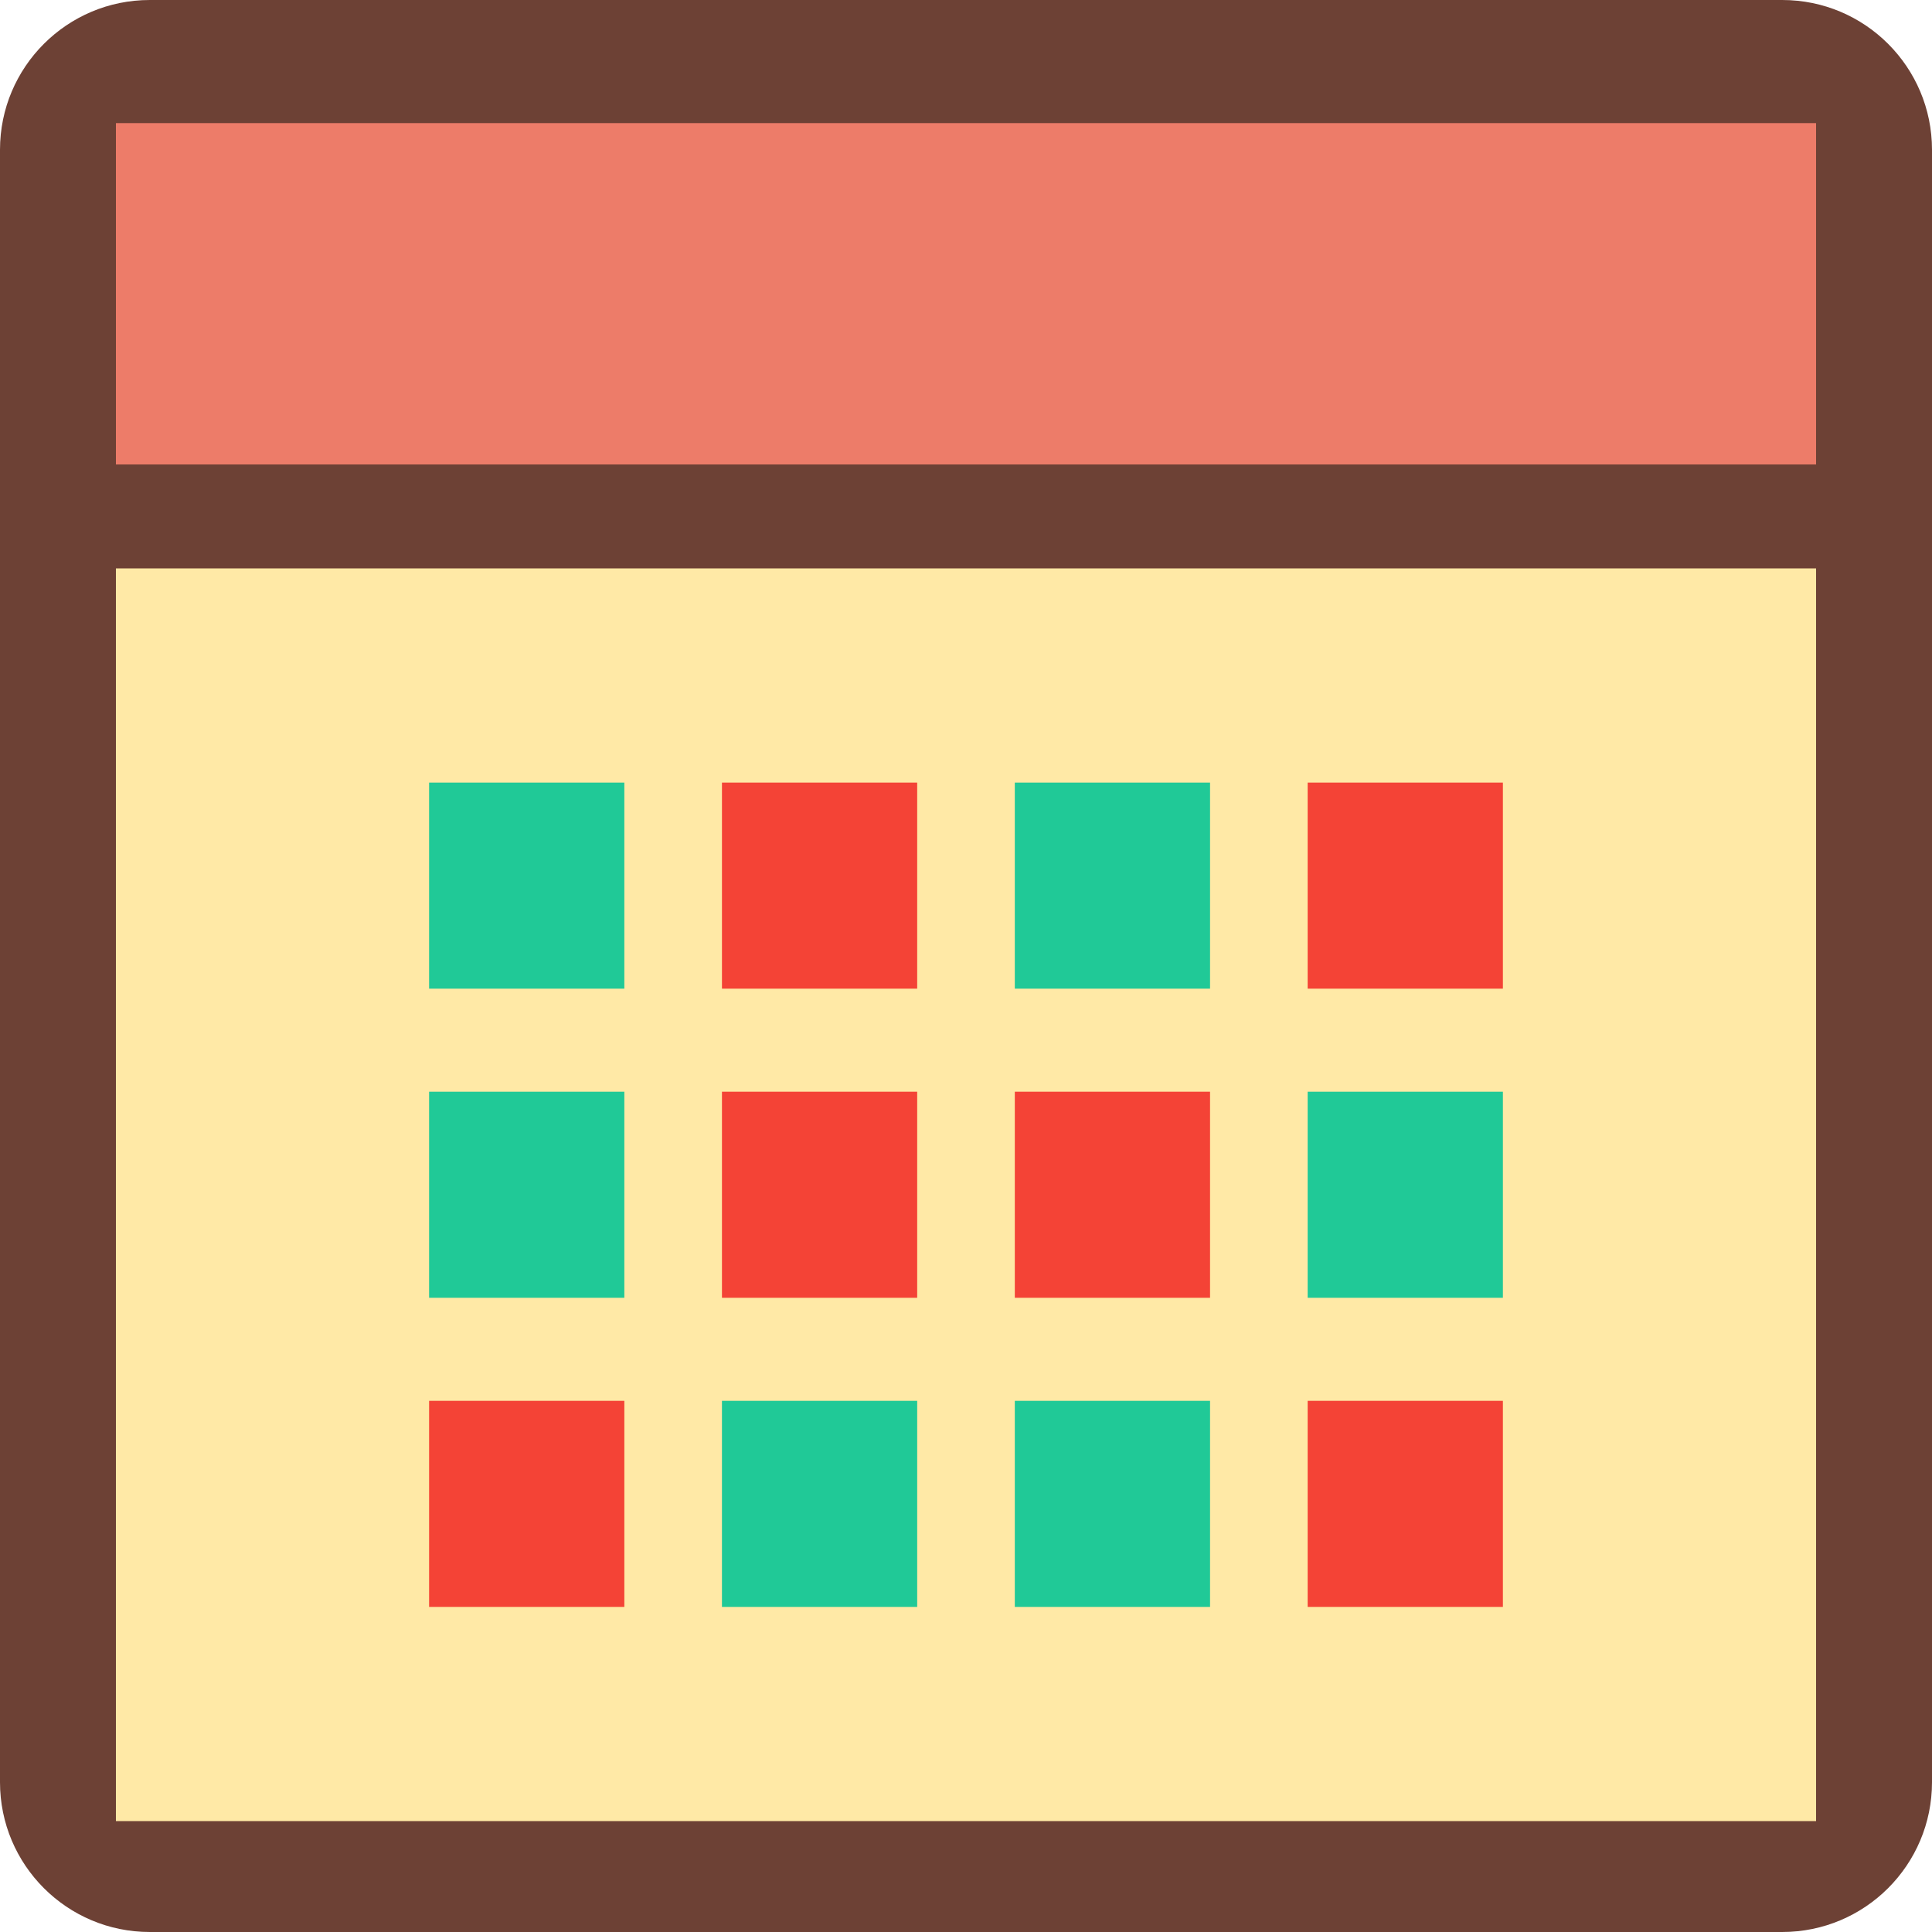
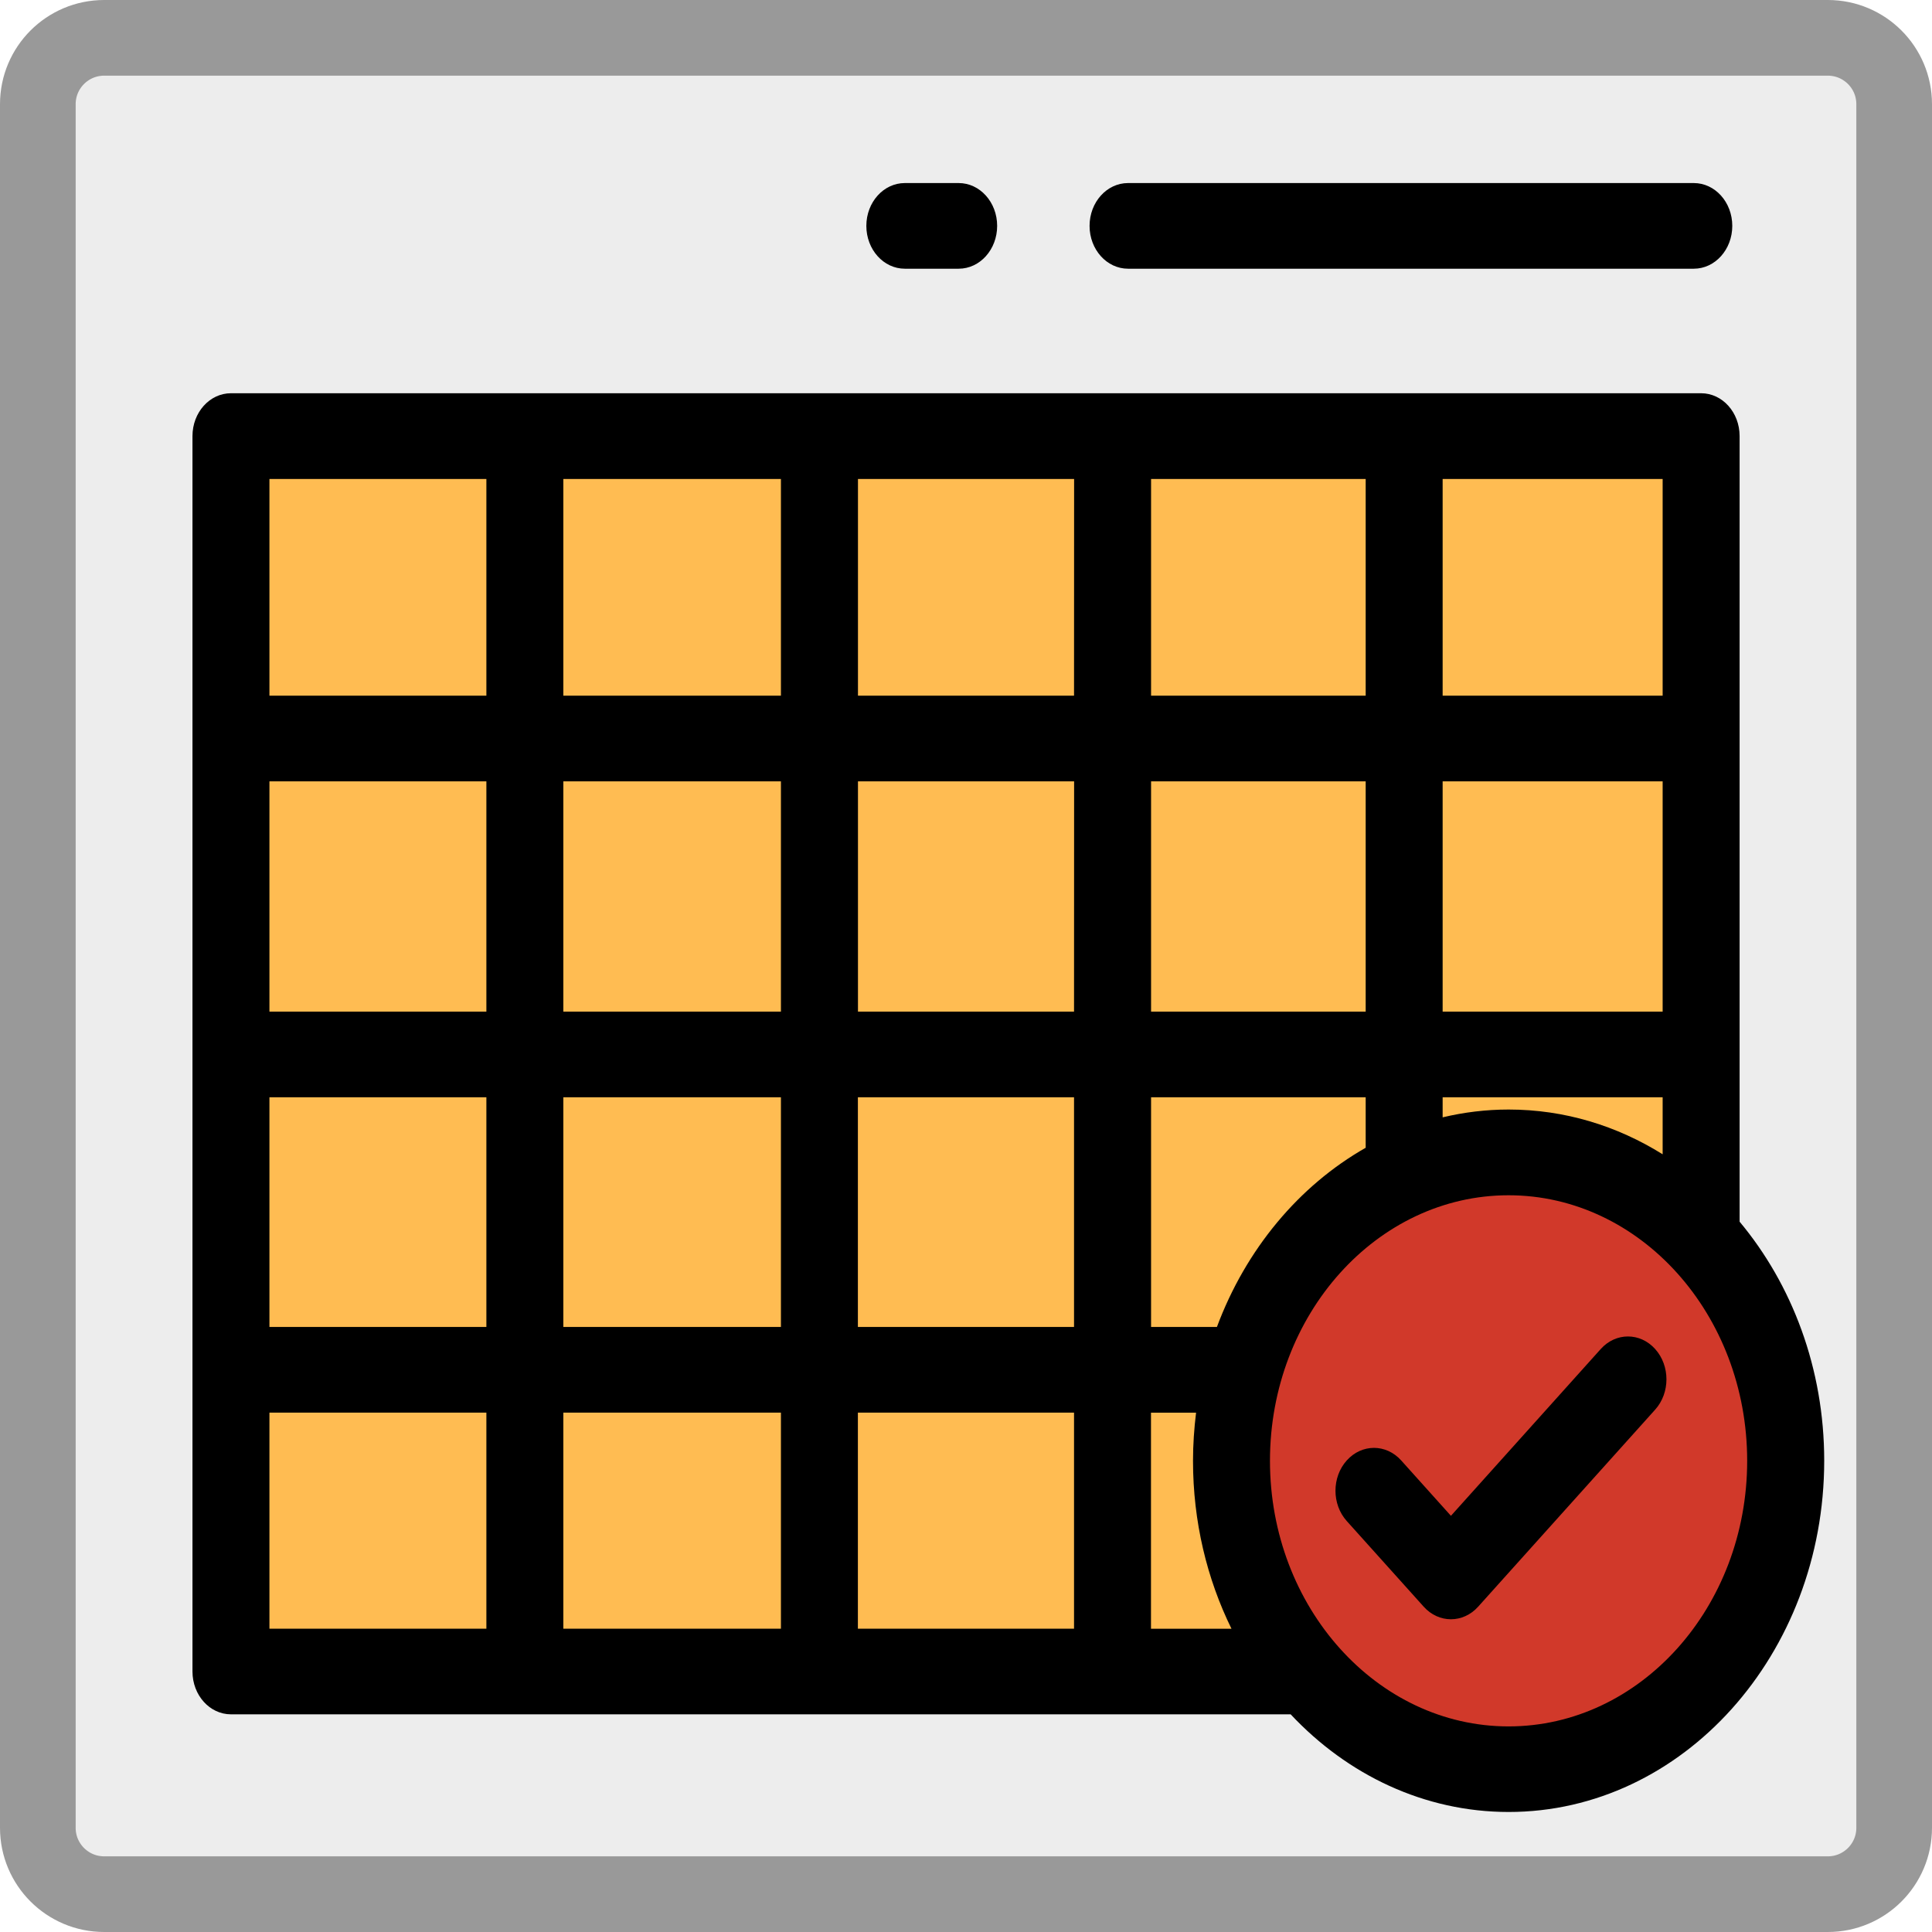
- <svg xmlns="http://www.w3.org/2000/svg" version="1" viewBox="0 0 25 25" enable-background="new 0 0 48 48" id="svg44" width="25" height="25">
-   <defs id="defs48" />
-   <rect style="opacity:1;fill:#6d4135;fill-opacity:1;stroke-width:1.99" id="rect462" width="25" height="25" x="0" y="0" ry="1.938" />
-   <g id="g488" transform="matrix(0.04882812,0,0,0.04882812,29.86978,-1.035513)" />
-   <g id="g490" transform="matrix(0.04882812,0,0,0.04882812,29.86978,-1.035513)" />
-   <g id="g492" transform="matrix(0.04882812,0,0,0.04882812,29.86978,-1.035513)" />
-   <g id="g494" transform="matrix(0.04882812,0,0,0.04882812,29.86978,-1.035513)" />
-   <g id="g496" transform="matrix(0.04882812,0,0,0.04882812,29.86978,-1.035513)" />
-   <g id="g498" transform="matrix(0.04882812,0,0,0.04882812,29.86978,-1.035513)" />
-   <g id="g500" transform="matrix(0.04882812,0,0,0.04882812,29.86978,-1.035513)" />
-   <g id="g502" transform="matrix(0.04882812,0,0,0.04882812,29.86978,-1.035513)" />
-   <g id="g504" transform="matrix(0.04882812,0,0,0.04882812,29.86978,-1.035513)" />
-   <g id="g506" transform="matrix(0.04882812,0,0,0.04882812,29.86978,-1.035513)" />
-   <g id="g508" transform="matrix(0.04882812,0,0,0.04882812,29.86978,-1.035513)" />
-   <g id="g510" transform="matrix(0.04882812,0,0,0.04882812,29.86978,-1.035513)" />
-   <g id="g512" transform="matrix(0.04882812,0,0,0.04882812,29.86978,-1.035513)" />
-   <g id="g514" transform="matrix(0.04882812,0,0,0.04882812,29.86978,-1.035513)" />
-   <g id="g516" transform="matrix(0.04882812,0,0,0.04882812,29.86978,-1.035513)" />
-   <rect class="cls-2" x="1.5" y="1.593" width="22" height="4.417" id="rect10" style="fill:#ed7c69;stroke-width:0.044" />
-   <g id="g14155" transform="matrix(1,0,0,0.9535212,-22.2035,5.986832)" style="fill:#ffe9a6">
-     <rect class="cls-1" x="1.389" y="7.324" width="22" height="17" id="rect8" style="fill:#ffe9a6;stroke-width:0.048" transform="translate(22.31445,-5.889)" />
-   </g>
-   <g fill="#90a4ae" id="g42" transform="matrix(0.6315789,0,0,0.6666667,-2.657895,-3.206598)">
-     <rect x="13" y="20" width="4" height="4" id="rect18" style="fill:#20c997;fill-opacity:1" />
-     <rect x="19" y="20" width="4" height="4" id="rect20" style="fill:#f44336;fill-opacity:1" />
-     <rect x="25" y="20" width="4" height="4" id="rect22" style="fill:#20c997;fill-opacity:1" />
-     <rect x="31" y="20" width="4" height="4" id="rect24" style="fill:#f44336;fill-opacity:1" />
-     <rect x="13" y="26" width="4" height="4" id="rect26" style="fill:#20c997;fill-opacity:1" />
-     <rect x="19" y="26" width="4" height="4" id="rect28" style="fill:#f44336;fill-opacity:1" />
-     <rect x="25" y="26" width="4" height="4" id="rect30" style="fill:#f44336;fill-opacity:1" />
-     <rect x="31" y="26" width="4" height="4" id="rect32" style="fill:#20c997;fill-opacity:1" />
-     <rect x="13" y="32" width="4" height="4" id="rect34" style="fill:#f44336;fill-opacity:1" />
-     <rect x="19" y="32" width="4" height="4" id="rect36" style="fill:#20c997;fill-opacity:1" />
-     <rect x="25" y="32" width="4" height="4" id="rect38" style="fill:#20c997;fill-opacity:1" />
-     <rect x="31" y="32" width="4" height="4" id="rect40" style="fill:#f44336;fill-opacity:1" />
-   </g>
+ <svg xmlns="http://www.w3.org/2000/svg" version="1.1" id="Layer_1" viewBox="0 0 24 24" xml:space="preserve" width="24" height="24">
+   <defs id="defs23" />
+   <rect x="0.478" y="0.892" style="fill:#ededed;stroke-width:0.052" width="23.044" height="22.576" id="rect2" />
+   <path d="m 14.013,3.338 h 7.028 c 0.264,0 0.478,-0.238 0.478,-0.532 0,-0.294 -0.214,-0.532 -0.478,-0.532 h -7.028 c -0.264,0 -0.478,0.238 -0.478,0.532 -4.7e-5,0.294 0.214,0.532 0.478,0.532 z" id="path6" style="stroke-width:0.049" />
+   <path d="m 11.24,3.338 h 0.669 c 0.264,0 0.478,-0.238 0.478,-0.532 0,-0.294 -0.214,-0.532 -0.478,-0.532 h -0.669 c -0.264,0 -0.478,0.238 -0.478,0.532 0,0.294 0.214,0.532 0.478,0.532 z" id="path8" style="stroke-width:0.049" />
+   <path style="fill:#ffbc52;stroke-width:0.049" d="m 18.741,14.315 c 0.929,0 1.771,0.41 2.39,1.076 V 5.417 H 2.869 V 20.764 H 16.229 c -0.577,-0.685 -0.93,-1.605 -0.93,-2.618 4.7e-5,-2.116 1.541,-3.832 3.442,-3.832 z" id="path12" />
+   <path style="fill:#d1392a;stroke-width:0.049" d="m 21.131,15.391 c -0.619,-0.666 -1.462,-1.076 -2.39,-1.076 -1.901,0 -3.442,1.715 -3.442,3.831 0,1.013 0.354,1.933 0.93,2.618 0.628,0.746 1.521,1.213 2.512,1.213 1.901,0 3.442,-1.715 3.442,-3.831 -4.6e-5,-1.082 -0.404,-2.059 -1.052,-2.756 z" id="path14" />
+   <path d="M 21.61,15.176 V 5.417 c 0,-0.294 -0.214,-0.532 -0.478,-0.532 H 2.869 c -0.264,0 -0.478,0.238 -0.478,0.532 V 20.764 c 0,0.294 0.214,0.532 0.478,0.532 H 16.033 c 0.704,0.751 1.659,1.213 2.708,1.213 2.162,0 3.92,-1.958 3.92,-4.364 0,-1.146 -0.4,-2.19 -1.052,-2.97 z M 17.921,5.95 h 2.733 v 2.692 h -2.733 z m 0,3.756 h 2.733 v 2.861 h -2.733 z m 2.733,3.925 v 0.708 C 20.087,13.985 19.435,13.783 18.741,13.783 c -0.281,0 -0.556,0.034 -0.82,0.097 V 13.631 Z M 14.299,5.95 h 2.666 v 2.692 h -2.666 z m 0,3.756 h 2.666 v 2.861 h -2.666 z m 0,3.925 h 2.666 v 0.627 c -0.83,0.472 -1.489,1.262 -1.848,2.226 H 14.299 Z M 6.042,20.232 H 3.347 v -2.684 h 2.695 z m 0,-3.748 H 3.347 v -2.853 h 2.695 z m 0,-3.917 H 3.347 V 9.706 h 2.695 z m 0,-3.925 H 3.347 V 5.95 H 6.042 Z M 9.701,20.232 H 6.998 v -2.684 h 2.703 z m 0,-3.748 H 6.998 v -2.853 h 2.703 z m 0,-3.917 H 6.998 V 9.706 h 2.703 z m 0,-3.925 H 6.998 V 5.95 H 9.701 Z M 13.342,20.232 h -2.685 v -2.684 h 2.685 z m 0,-3.748 h -2.685 v -2.853 h 2.685 z m 0,-3.917 H 10.658 V 9.706 h 2.685 z m 0,-3.925 H 10.658 V 5.95 h 2.685 z m 0.956,8.907 h 0.56 c -0.024,0.196 -0.038,0.395 -0.038,0.598 0,0.755 0.173,1.466 0.478,2.086 h -1 v -2.684 z m 4.442,3.897 c -1.634,0 -2.964,-1.48 -2.964,-3.299 0,-1.819 1.33,-3.299 2.964,-3.299 1.634,0 2.964,1.48 2.964,3.299 0,1.819 -1.33,3.299 -2.964,3.299 z" id="path16" style="stroke-width:0.049" />
+   <path d="m 18.024,20.115 c -0.122,0 -0.245,-0.052 -0.338,-0.156 l -0.956,-1.064 c -0.187,-0.208 -0.187,-0.545 0,-0.753 0.187,-0.208 0.489,-0.208 0.676,0 l 0.618,0.688 1.861,-2.072 c 0.187,-0.208 0.489,-0.208 0.676,0 0.187,0.208 0.187,0.545 0,0.753 l -2.199,2.448 c -0.093,0.104 -0.216,0.156 -0.338,0.156 z" id="path18" style="stroke-width:0.049" />
+   <rect style="opacity:1;fill:none;fill-opacity:0.8;stroke:#999999;stroke-width:0.94;stroke-dasharray:none;stroke-opacity:1" id="rect347" width="23.06" height="23.06" x="0.47" y="0.47" ry="0.824" />
</svg>
